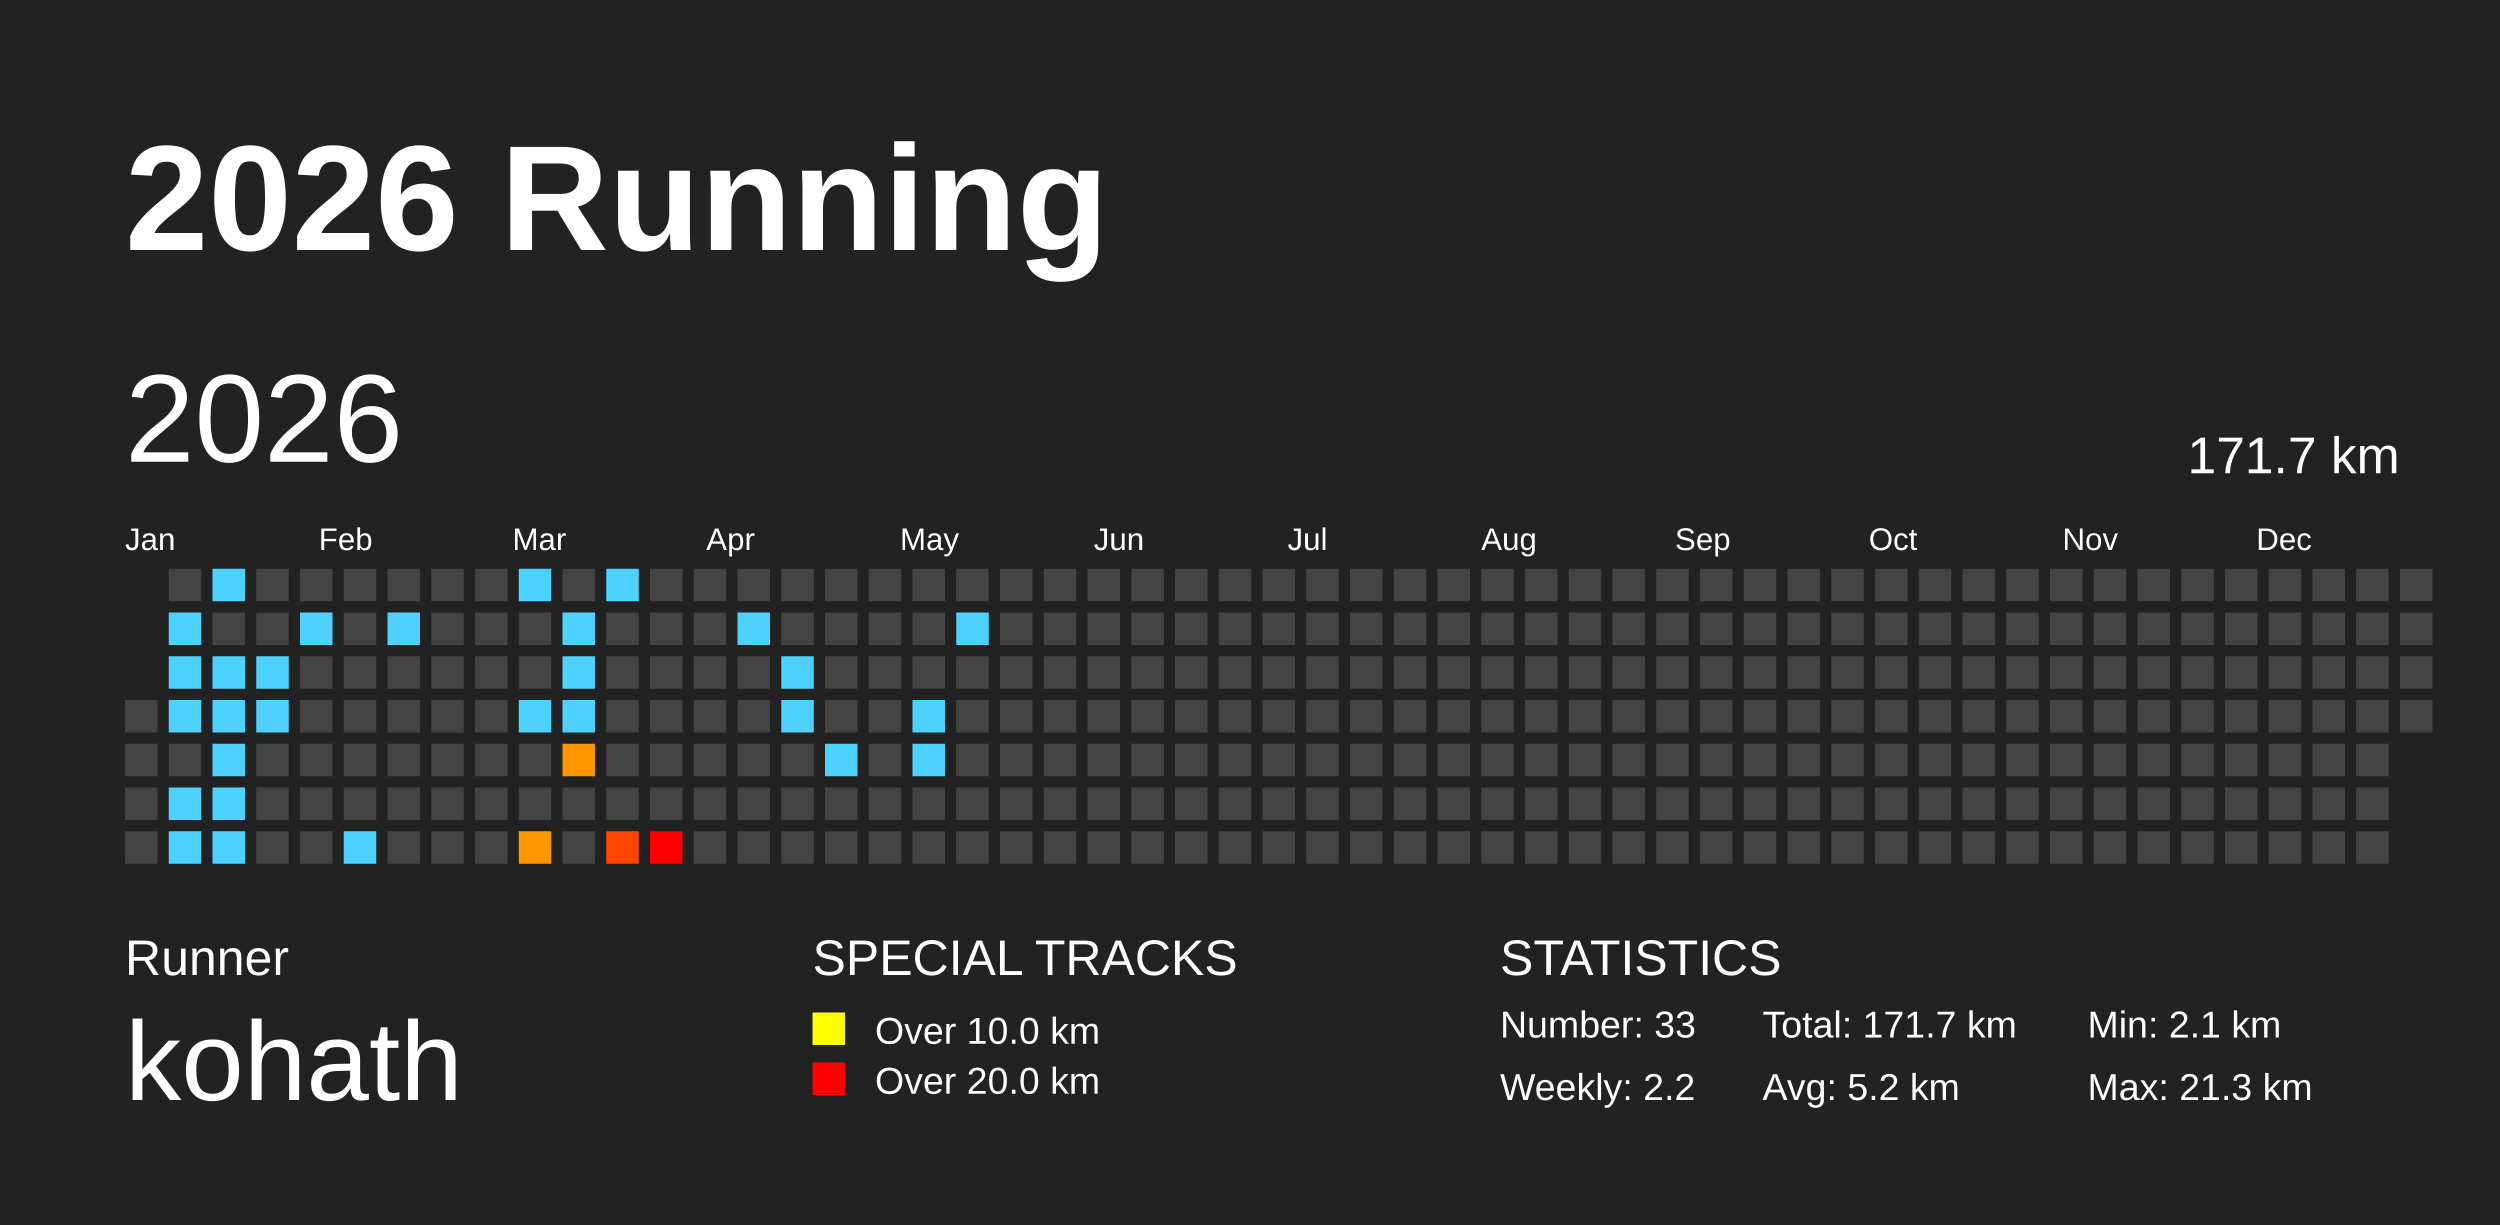
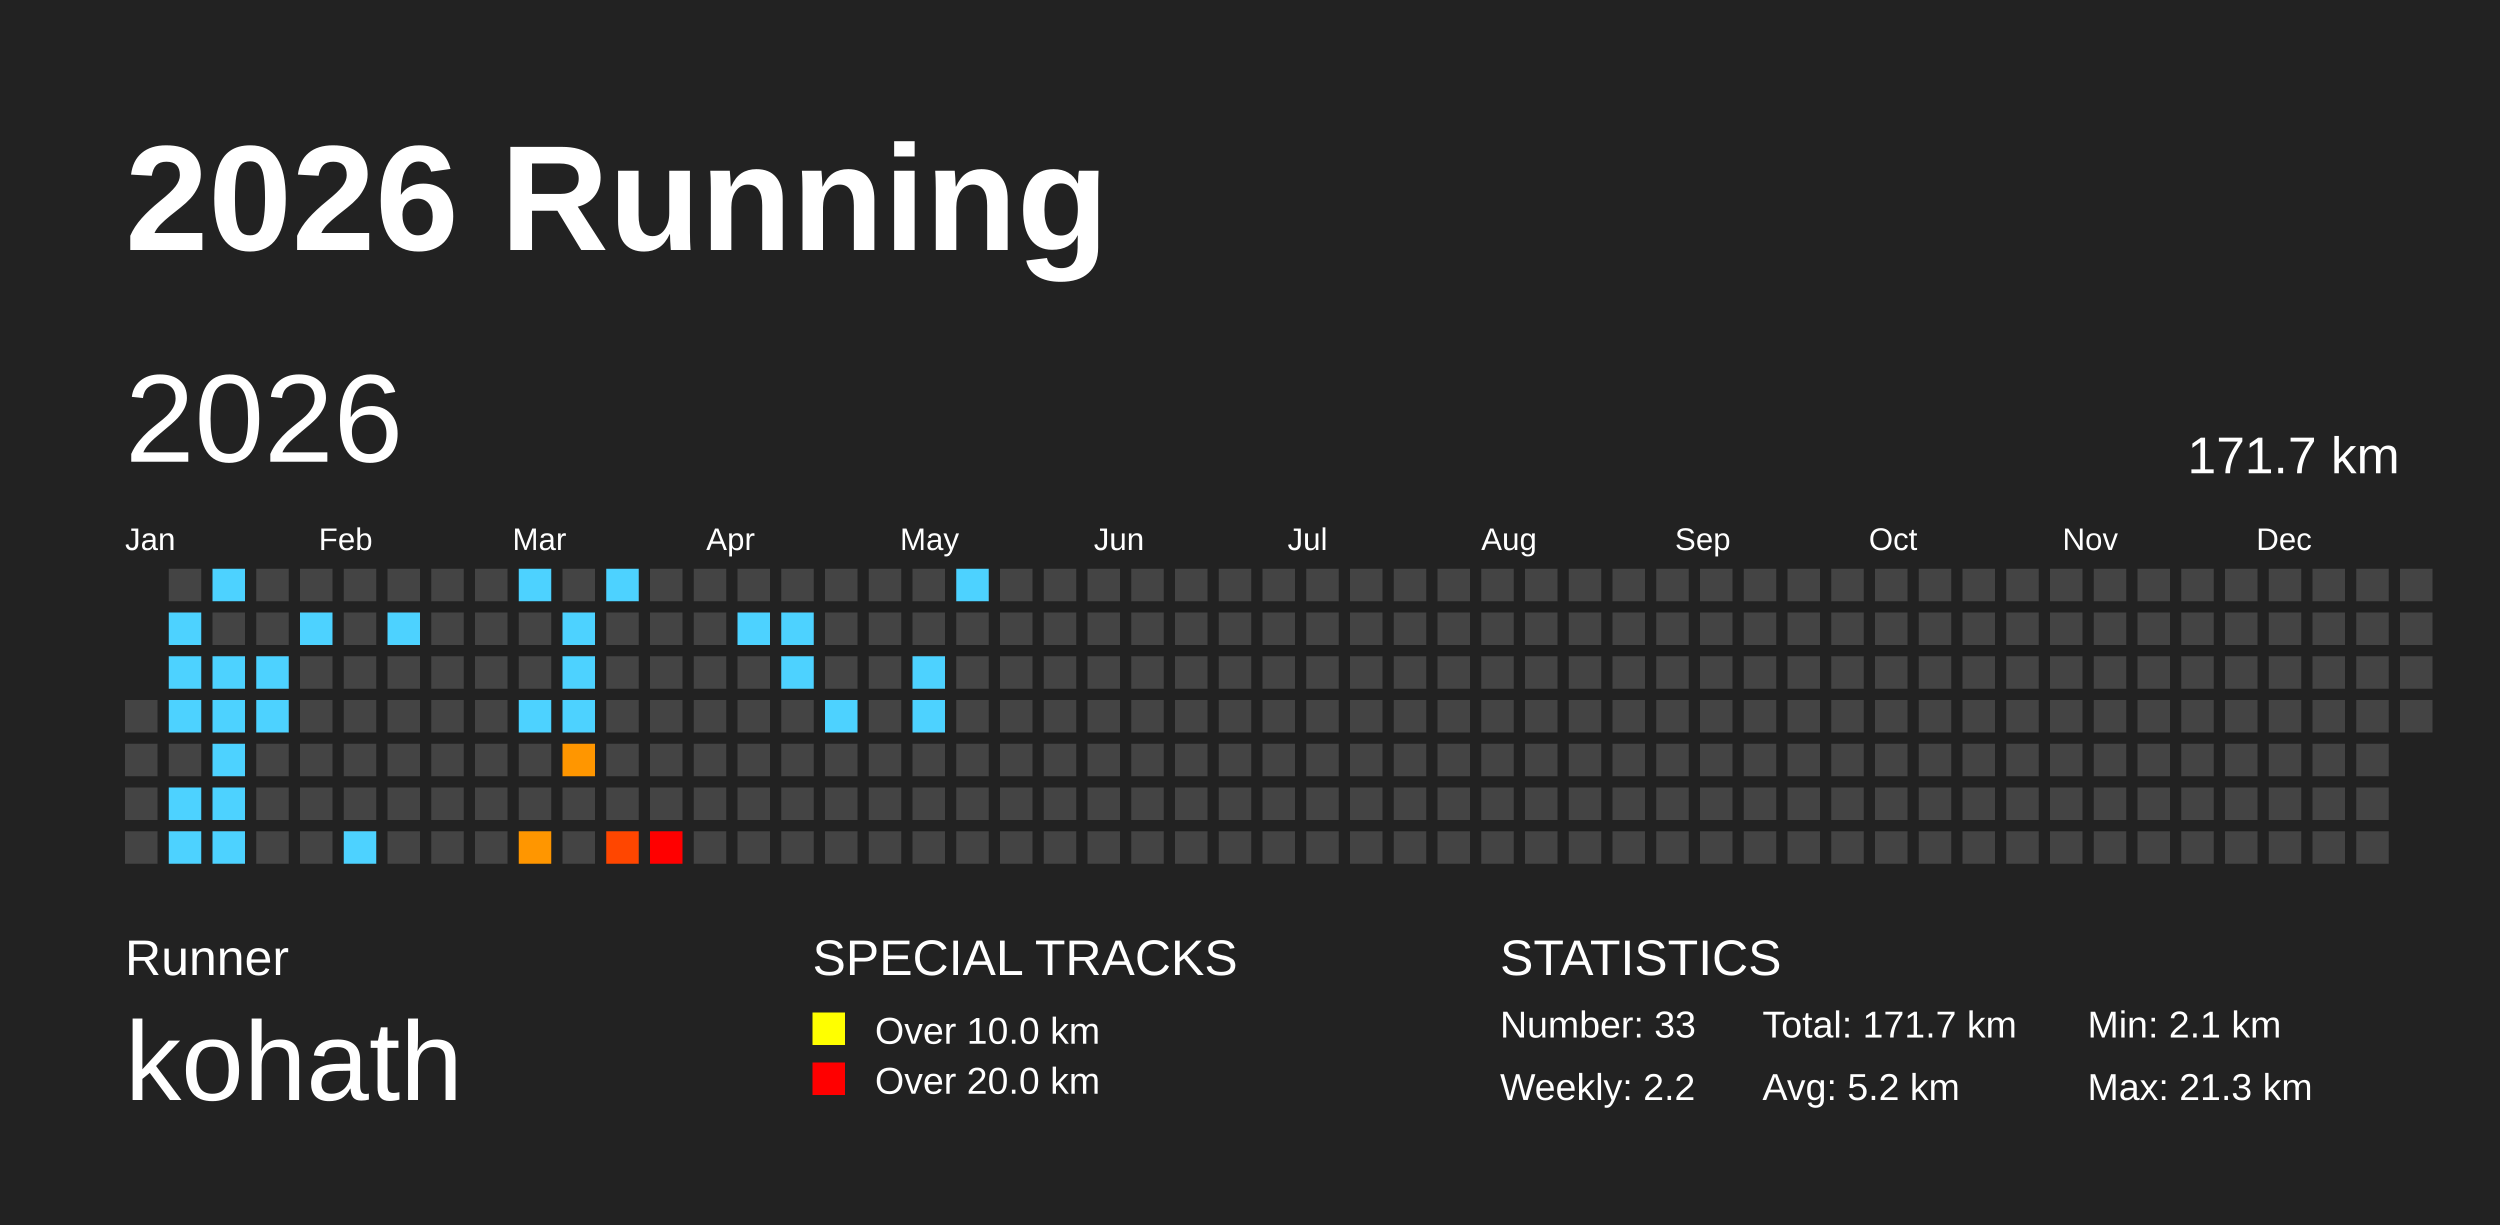
<svg xmlns="http://www.w3.org/2000/svg" baseProfile="full" height="98mm" version="1.1" viewBox="0,0,200,98" width="200mm">
  <defs>
    <pattern height="2" id="indoor-stripe" patternUnits="userSpaceOnUse" width="2">
      <line stroke="white" stroke-opacity="0.45" stroke-width="0.5" x1="0" x2="2" y1="2" y2="0" />
    </pattern>
  </defs>
  <rect fill="#222222" height="98" width="200" x="0" y="0" />
  <text fill="#FFFFFF" style="font-size:12px; font-family:Arial; font-weight:bold;" x="10" y="20">2026 Running</text>
  <text fill="#FFFFFF" style="font-size:4px; font-family:Arial" x="10" y="78">Runner</text>
  <text fill="#FFFFFF" style="font-size:9px; font-family:Arial" x="10" y="88">kohath</text>
  <text fill="#FFFFFF" style="font-size:4px; font-family:Arial" x="65" y="78">SPECIAL TRACKS</text>
  <rect fill="yellow" height="2.6" width="2.6" x="65" y="81" />
  <text fill="#FFFFFF" style="font-size:3px; font-family:Arial" x="70" y="83.5">Over 10.0 km</text>
  <rect fill="red" height="2.6" width="2.6" x="65" y="85" />
  <text fill="#FFFFFF" style="font-size:3px; font-family:Arial" x="70" y="87.5">Over 20.0 km</text>
  <text fill="#FFFFFF" style="font-size:4px; font-family:Arial" x="120" y="78">STATISTICS</text>
  <text fill="#FFFFFF" style="font-size:3px; font-family:Arial" x="120" y="83">Number: 33</text>
  <text fill="#FFFFFF" style="font-size:3px; font-family:Arial" x="120" y="88">Weekly: 2.2</text>
  <text fill="#FFFFFF" style="font-size:3px; font-family:Arial" x="141" y="83">Total: 171.7 km</text>
  <text fill="#FFFFFF" style="font-size:3px; font-family:Arial" x="141" y="88">Avg: 5.2 km</text>
  <text fill="#FFFFFF" style="font-size:3px; font-family:Arial" x="167" y="83">Min: 2.1 km</text>
  <text fill="#FFFFFF" style="font-size:3px; font-family:Arial" x="167" y="88">Max: 21.3 km</text>
  <text dominant-baseline="hanging" fill="#FFFFFF" style="font-size:10.0px; font-family:Arial;" x="10" y="30">2026</text>
  <text dominant-baseline="hanging" fill="#FFFFFF" style="font-size:4.125px; font-family:Arial;" x="175" y="35">171.7 km</text>
  <text fill="#FFFFFF" style="font-size:2.5px; font-family:Arial" x="10.0" y="44">Jan</text>
  <text fill="#FFFFFF" style="font-size:2.5px; font-family:Arial" x="25.5" y="44">Feb</text>
  <text fill="#FFFFFF" style="font-size:2.5px; font-family:Arial" x="41.0" y="44">Mar</text>
  <text fill="#FFFFFF" style="font-size:2.5px; font-family:Arial" x="56.5" y="44">Apr</text>
  <text fill="#FFFFFF" style="font-size:2.5px; font-family:Arial" x="72.0" y="44">May</text>
  <text fill="#FFFFFF" style="font-size:2.5px; font-family:Arial" x="87.5" y="44">Jun</text>
  <text fill="#FFFFFF" style="font-size:2.5px; font-family:Arial" x="103.0" y="44">Jul</text>
  <text fill="#FFFFFF" style="font-size:2.5px; font-family:Arial" x="118.5" y="44">Aug</text>
  <text fill="#FFFFFF" style="font-size:2.5px; font-family:Arial" x="134.0" y="44">Sep</text>
  <text fill="#FFFFFF" style="font-size:2.5px; font-family:Arial" x="149.5" y="44">Oct</text>
  <text fill="#FFFFFF" style="font-size:2.5px; font-family:Arial" x="165.0" y="44">Nov</text>
  <text fill="#FFFFFF" style="font-size:2.5px; font-family:Arial" x="180.5" y="44">Dec</text>
  <rect fill="#444444" height="2.6" width="2.6" x="10.0" y="56.0" />
  <rect fill="#444444" height="2.6" width="2.6" x="10.0" y="59.5" />
  <rect fill="#444444" height="2.6" width="2.6" x="10.0" y="63.0" />
  <rect fill="#444444" height="2.6" width="2.6" x="10.0" y="66.5" />
  <rect fill="#444444" height="2.6" width="2.6" x="13.5" y="45.5" />
  <rect fill="#4dd2ff" height="2.6" width="2.6" x="13.5" y="49.0" />
  <rect fill="#4dd2ff" height="2.6" width="2.6" x="13.5" y="52.5" />
  <rect fill="#4dd2ff" height="2.6" width="2.6" x="13.5" y="56.0" />
  <rect fill="#444444" height="2.6" width="2.6" x="13.5" y="59.5" />
  <rect fill="#4dd2ff" height="2.6" width="2.6" x="13.5" y="63.0" />
  <rect fill="#4dd2ff" height="2.6" width="2.6" x="13.5" y="66.5" />
  <rect fill="#4dd2ff" height="2.6" width="2.6" x="17.0" y="45.5" />
  <rect fill="#444444" height="2.6" width="2.6" x="17.0" y="49.0" />
  <rect fill="#4dd2ff" height="2.6" width="2.6" x="17.0" y="52.5" />
  <rect fill="#4dd2ff" height="2.6" width="2.6" x="17.0" y="56.0" />
  <rect fill="#4dd2ff" height="2.6" width="2.6" x="17.0" y="59.5" />
  <rect fill="#4dd2ff" height="2.6" width="2.6" x="17.0" y="63.0" />
  <rect fill="#4dd2ff" height="2.6" width="2.6" x="17.0" y="66.5" />
  <rect fill="#444444" height="2.6" width="2.6" x="20.5" y="45.5" />
  <rect fill="#444444" height="2.6" width="2.6" x="20.5" y="49.0" />
  <rect fill="#4dd2ff" height="2.6" width="2.6" x="20.5" y="52.5" />
  <rect fill="#4dd2ff" height="2.6" width="2.6" x="20.5" y="56.0" />
  <rect fill="#444444" height="2.6" width="2.6" x="20.5" y="59.5" />
  <rect fill="#444444" height="2.6" width="2.6" x="20.5" y="63.0" />
  <rect fill="#444444" height="2.6" width="2.6" x="20.5" y="66.5" />
  <rect fill="#444444" height="2.6" width="2.6" x="24.0" y="45.5" />
  <rect fill="#4dd2ff" height="2.6" width="2.6" x="24.0" y="49.0" />
  <rect fill="#444444" height="2.6" width="2.6" x="24.0" y="52.5" />
  <rect fill="#444444" height="2.6" width="2.6" x="24.0" y="56.0" />
  <rect fill="#444444" height="2.6" width="2.6" x="24.0" y="59.5" />
  <rect fill="#444444" height="2.6" width="2.6" x="24.0" y="63.0" />
  <rect fill="#444444" height="2.6" width="2.6" x="24.0" y="66.5" />
  <rect fill="#444444" height="2.6" width="2.6" x="27.5" y="45.5" />
  <rect fill="#444444" height="2.6" width="2.6" x="27.5" y="49.0" />
  <rect fill="#444444" height="2.6" width="2.6" x="27.5" y="52.5" />
  <rect fill="#444444" height="2.6" width="2.6" x="27.5" y="56.0" />
  <rect fill="#444444" height="2.6" width="2.6" x="27.5" y="59.5" />
  <rect fill="#444444" height="2.6" width="2.6" x="27.5" y="63.0" />
  <rect fill="#4dd2ff" height="2.6" width="2.6" x="27.5" y="66.5" />
  <rect fill="#444444" height="2.6" width="2.6" x="31.0" y="45.5" />
  <rect fill="#4dd2ff" height="2.6" width="2.6" x="31.0" y="49.0" />
  <rect fill="#444444" height="2.6" width="2.6" x="31.0" y="52.5" />
  <rect fill="#444444" height="2.6" width="2.6" x="31.0" y="56.0" />
  <rect fill="#444444" height="2.6" width="2.6" x="31.0" y="59.5" />
  <rect fill="#444444" height="2.6" width="2.6" x="31.0" y="63.0" />
  <rect fill="#444444" height="2.6" width="2.6" x="31.0" y="66.5" />
  <rect fill="#444444" height="2.6" width="2.6" x="34.5" y="45.5" />
  <rect fill="#444444" height="2.6" width="2.6" x="34.5" y="49.0" />
  <rect fill="#444444" height="2.6" width="2.6" x="34.5" y="52.5" />
  <rect fill="#444444" height="2.6" width="2.6" x="34.5" y="56.0" />
  <rect fill="#444444" height="2.6" width="2.6" x="34.5" y="59.5" />
  <rect fill="#444444" height="2.6" width="2.6" x="34.5" y="63.0" />
  <rect fill="#444444" height="2.6" width="2.6" x="34.5" y="66.5" />
  <rect fill="#444444" height="2.6" width="2.6" x="38.0" y="45.5" />
  <rect fill="#444444" height="2.6" width="2.6" x="38.0" y="49.0" />
  <rect fill="#444444" height="2.6" width="2.6" x="38.0" y="52.5" />
  <rect fill="#444444" height="2.6" width="2.6" x="38.0" y="56.0" />
  <rect fill="#444444" height="2.6" width="2.6" x="38.0" y="59.5" />
  <rect fill="#444444" height="2.6" width="2.6" x="38.0" y="63.0" />
  <rect fill="#444444" height="2.6" width="2.6" x="38.0" y="66.5" />
  <rect fill="#4dd2ff" height="2.6" width="2.6" x="41.5" y="45.5" />
  <rect fill="#444444" height="2.6" width="2.6" x="41.5" y="49.0" />
  <rect fill="#444444" height="2.6" width="2.6" x="41.5" y="52.5" />
  <rect fill="#4dd2ff" height="2.6" width="2.6" x="41.5" y="56.0" />
  <rect fill="#444444" height="2.6" width="2.6" x="41.5" y="59.5" />
  <rect fill="#444444" height="2.6" width="2.6" x="41.5" y="63.0" />
  <rect fill="#ff9600" height="2.6" width="2.6" x="41.5" y="66.5" />
  <rect fill="#444444" height="2.6" width="2.6" x="45.0" y="45.5" />
  <rect fill="#4dd2ff" height="2.6" width="2.6" x="45.0" y="49.0" />
  <rect fill="#4dd2ff" height="2.6" width="2.6" x="45.0" y="52.5" />
  <rect fill="#4dd2ff" height="2.6" width="2.6" x="45.0" y="56.0" />
  <rect fill="#ff9600" height="2.6" width="2.6" x="45.0" y="59.5" />
  <rect fill="#444444" height="2.6" width="2.6" x="45.0" y="63.0" />
  <rect fill="#444444" height="2.6" width="2.6" x="45.0" y="66.5" />
  <rect fill="#4dd2ff" height="2.6" width="2.6" x="48.5" y="45.5" />
  <rect fill="#444444" height="2.6" width="2.6" x="48.5" y="49.0" />
  <rect fill="#444444" height="2.6" width="2.6" x="48.5" y="52.5" />
  <rect fill="#444444" height="2.6" width="2.6" x="48.5" y="56.0" />
  <rect fill="#444444" height="2.6" width="2.6" x="48.5" y="59.5" />
  <rect fill="#444444" height="2.6" width="2.6" x="48.5" y="63.0" />
  <rect fill="#ff4600" height="2.6" width="2.6" x="48.5" y="66.5" />
  <rect fill="#444444" height="2.6" width="2.6" x="52.0" y="45.5" />
  <rect fill="#444444" height="2.6" width="2.6" x="52.0" y="49.0" />
  <rect fill="#444444" height="2.6" width="2.6" x="52.0" y="52.5" />
  <rect fill="#444444" height="2.6" width="2.6" x="52.0" y="56.0" />
  <rect fill="#444444" height="2.6" width="2.6" x="52.0" y="59.5" />
  <rect fill="#444444" height="2.6" width="2.6" x="52.0" y="63.0" />
  <rect fill="red" height="2.6" width="2.6" x="52.0" y="66.5" />
  <rect fill="#444444" height="2.6" width="2.6" x="55.5" y="45.5" />
  <rect fill="#444444" height="2.6" width="2.6" x="55.5" y="49.0" />
  <rect fill="#444444" height="2.6" width="2.6" x="55.5" y="52.5" />
  <rect fill="#444444" height="2.6" width="2.6" x="55.5" y="56.0" />
  <rect fill="#444444" height="2.6" width="2.6" x="55.5" y="59.5" />
  <rect fill="#444444" height="2.6" width="2.6" x="55.5" y="63.0" />
  <rect fill="#444444" height="2.6" width="2.6" x="55.5" y="66.5" />
  <rect fill="#444444" height="2.6" width="2.6" x="59.0" y="45.5" />
  <rect fill="#4dd2ff" height="2.6" width="2.6" x="59.0" y="49.0" />
  <rect fill="#444444" height="2.6" width="2.6" x="59.0" y="52.5" />
  <rect fill="#444444" height="2.6" width="2.6" x="59.0" y="56.0" />
  <rect fill="#444444" height="2.6" width="2.6" x="59.0" y="59.5" />
  <rect fill="#444444" height="2.6" width="2.6" x="59.0" y="63.0" />
  <rect fill="#444444" height="2.6" width="2.6" x="59.0" y="66.5" />
  <rect fill="#444444" height="2.6" width="2.6" x="62.5" y="45.5" />
-   <rect fill="#444444" height="2.6" width="2.6" x="62.5" y="49.0" />
+   <rect fill="#4dd2ff" height="2.6" width="2.6" x="62.5" y="49.0" />
  <rect fill="#4dd2ff" height="2.6" width="2.6" x="62.5" y="52.5" />
-   <rect fill="#4dd2ff" height="2.6" width="2.6" x="62.5" y="56.0" />
+   <rect fill="#444444" height="2.6" width="2.6" x="62.5" y="56.0" />
  <rect fill="#444444" height="2.6" width="2.6" x="62.5" y="59.5" />
  <rect fill="#444444" height="2.6" width="2.6" x="62.5" y="63.0" />
  <rect fill="#444444" height="2.6" width="2.6" x="62.5" y="66.5" />
  <rect fill="#444444" height="2.6" width="2.6" x="66.0" y="45.5" />
  <rect fill="#444444" height="2.6" width="2.6" x="66.0" y="49.0" />
  <rect fill="#444444" height="2.6" width="2.6" x="66.0" y="52.5" />
-   <rect fill="#444444" height="2.6" width="2.6" x="66.0" y="56.0" />
-   <rect fill="#4dd2ff" height="2.6" width="2.6" x="66.0" y="59.5" />
+   <rect fill="#4dd2ff" height="2.6" width="2.6" x="66.0" y="56.0" />
+   <rect fill="#444444" height="2.6" width="2.6" x="66.0" y="59.5" />
  <rect fill="#444444" height="2.6" width="2.6" x="66.0" y="63.0" />
  <rect fill="#444444" height="2.6" width="2.6" x="66.0" y="66.5" />
  <rect fill="#444444" height="2.6" width="2.6" x="69.5" y="45.5" />
  <rect fill="#444444" height="2.6" width="2.6" x="69.5" y="49.0" />
  <rect fill="#444444" height="2.6" width="2.6" x="69.5" y="52.5" />
  <rect fill="#444444" height="2.6" width="2.6" x="69.5" y="56.0" />
  <rect fill="#444444" height="2.6" width="2.6" x="69.5" y="59.5" />
  <rect fill="#444444" height="2.6" width="2.6" x="69.5" y="63.0" />
  <rect fill="#444444" height="2.6" width="2.6" x="69.5" y="66.5" />
  <rect fill="#444444" height="2.6" width="2.6" x="73.0" y="45.5" />
  <rect fill="#444444" height="2.6" width="2.6" x="73.0" y="49.0" />
-   <rect fill="#444444" height="2.6" width="2.6" x="73.0" y="52.5" />
+   <rect fill="#4dd2ff" height="2.6" width="2.6" x="73.0" y="52.5" />
  <rect fill="#4dd2ff" height="2.6" width="2.6" x="73.0" y="56.0" />
-   <rect fill="#4dd2ff" height="2.6" width="2.6" x="73.0" y="59.5" />
+   <rect fill="#444444" height="2.6" width="2.6" x="73.0" y="59.5" />
  <rect fill="#444444" height="2.6" width="2.6" x="73.0" y="63.0" />
  <rect fill="#444444" height="2.6" width="2.6" x="73.0" y="66.5" />
-   <rect fill="#444444" height="2.6" width="2.6" x="76.5" y="45.5" />
-   <rect fill="#4dd2ff" height="2.6" width="2.6" x="76.5" y="49.0" />
+   <rect fill="#4dd2ff" height="2.6" width="2.6" x="76.5" y="45.5" />
+   <rect fill="#444444" height="2.6" width="2.6" x="76.5" y="49.0" />
  <rect fill="#444444" height="2.6" width="2.6" x="76.5" y="52.5" />
  <rect fill="#444444" height="2.6" width="2.6" x="76.5" y="56.0" />
  <rect fill="#444444" height="2.6" width="2.6" x="76.5" y="59.5" />
  <rect fill="#444444" height="2.6" width="2.6" x="76.5" y="63.0" />
  <rect fill="#444444" height="2.6" width="2.6" x="76.5" y="66.5" />
  <rect fill="#444444" height="2.6" width="2.6" x="80.0" y="45.5" />
  <rect fill="#444444" height="2.6" width="2.6" x="80.0" y="49.0" />
  <rect fill="#444444" height="2.6" width="2.6" x="80.0" y="52.5" />
  <rect fill="#444444" height="2.6" width="2.6" x="80.0" y="56.0" />
  <rect fill="#444444" height="2.6" width="2.6" x="80.0" y="59.5" />
  <rect fill="#444444" height="2.6" width="2.6" x="80.0" y="63.0" />
  <rect fill="#444444" height="2.6" width="2.6" x="80.0" y="66.5" />
  <rect fill="#444444" height="2.6" width="2.6" x="83.5" y="45.5" />
  <rect fill="#444444" height="2.6" width="2.6" x="83.5" y="49.0" />
  <rect fill="#444444" height="2.6" width="2.6" x="83.5" y="52.5" />
  <rect fill="#444444" height="2.6" width="2.6" x="83.5" y="56.0" />
  <rect fill="#444444" height="2.6" width="2.6" x="83.5" y="59.5" />
  <rect fill="#444444" height="2.6" width="2.6" x="83.5" y="63.0" />
  <rect fill="#444444" height="2.6" width="2.6" x="83.5" y="66.5" />
  <rect fill="#444444" height="2.6" width="2.6" x="87.0" y="45.5" />
  <rect fill="#444444" height="2.6" width="2.6" x="87.0" y="49.0" />
  <rect fill="#444444" height="2.6" width="2.6" x="87.0" y="52.5" />
  <rect fill="#444444" height="2.6" width="2.6" x="87.0" y="56.0" />
  <rect fill="#444444" height="2.6" width="2.6" x="87.0" y="59.5" />
  <rect fill="#444444" height="2.6" width="2.6" x="87.0" y="63.0" />
  <rect fill="#444444" height="2.6" width="2.6" x="87.0" y="66.5" />
  <rect fill="#444444" height="2.6" width="2.6" x="90.5" y="45.5" />
  <rect fill="#444444" height="2.6" width="2.6" x="90.5" y="49.0" />
  <rect fill="#444444" height="2.6" width="2.6" x="90.5" y="52.5" />
  <rect fill="#444444" height="2.6" width="2.6" x="90.5" y="56.0" />
  <rect fill="#444444" height="2.6" width="2.6" x="90.5" y="59.5" />
  <rect fill="#444444" height="2.6" width="2.6" x="90.5" y="63.0" />
  <rect fill="#444444" height="2.6" width="2.6" x="90.5" y="66.5" />
  <rect fill="#444444" height="2.6" width="2.6" x="94.0" y="45.5" />
  <rect fill="#444444" height="2.6" width="2.6" x="94.0" y="49.0" />
  <rect fill="#444444" height="2.6" width="2.6" x="94.0" y="52.5" />
  <rect fill="#444444" height="2.6" width="2.6" x="94.0" y="56.0" />
  <rect fill="#444444" height="2.6" width="2.6" x="94.0" y="59.5" />
  <rect fill="#444444" height="2.6" width="2.6" x="94.0" y="63.0" />
  <rect fill="#444444" height="2.6" width="2.6" x="94.0" y="66.5" />
  <rect fill="#444444" height="2.6" width="2.6" x="97.5" y="45.5" />
  <rect fill="#444444" height="2.6" width="2.6" x="97.5" y="49.0" />
  <rect fill="#444444" height="2.6" width="2.6" x="97.5" y="52.5" />
  <rect fill="#444444" height="2.6" width="2.6" x="97.5" y="56.0" />
  <rect fill="#444444" height="2.6" width="2.6" x="97.5" y="59.5" />
  <rect fill="#444444" height="2.6" width="2.6" x="97.5" y="63.0" />
  <rect fill="#444444" height="2.6" width="2.6" x="97.5" y="66.5" />
  <rect fill="#444444" height="2.6" width="2.6" x="101.0" y="45.5" />
  <rect fill="#444444" height="2.6" width="2.6" x="101.0" y="49.0" />
  <rect fill="#444444" height="2.6" width="2.6" x="101.0" y="52.5" />
  <rect fill="#444444" height="2.6" width="2.6" x="101.0" y="56.0" />
  <rect fill="#444444" height="2.6" width="2.6" x="101.0" y="59.5" />
  <rect fill="#444444" height="2.6" width="2.6" x="101.0" y="63.0" />
  <rect fill="#444444" height="2.6" width="2.6" x="101.0" y="66.5" />
  <rect fill="#444444" height="2.6" width="2.6" x="104.5" y="45.5" />
  <rect fill="#444444" height="2.6" width="2.6" x="104.5" y="49.0" />
  <rect fill="#444444" height="2.6" width="2.6" x="104.5" y="52.5" />
  <rect fill="#444444" height="2.6" width="2.6" x="104.5" y="56.0" />
  <rect fill="#444444" height="2.6" width="2.6" x="104.5" y="59.5" />
  <rect fill="#444444" height="2.6" width="2.6" x="104.5" y="63.0" />
  <rect fill="#444444" height="2.6" width="2.6" x="104.5" y="66.5" />
  <rect fill="#444444" height="2.6" width="2.6" x="108.0" y="45.5" />
  <rect fill="#444444" height="2.6" width="2.6" x="108.0" y="49.0" />
  <rect fill="#444444" height="2.6" width="2.6" x="108.0" y="52.5" />
  <rect fill="#444444" height="2.6" width="2.6" x="108.0" y="56.0" />
  <rect fill="#444444" height="2.6" width="2.6" x="108.0" y="59.5" />
  <rect fill="#444444" height="2.6" width="2.6" x="108.0" y="63.0" />
  <rect fill="#444444" height="2.6" width="2.6" x="108.0" y="66.5" />
  <rect fill="#444444" height="2.6" width="2.6" x="111.5" y="45.5" />
  <rect fill="#444444" height="2.6" width="2.6" x="111.5" y="49.0" />
  <rect fill="#444444" height="2.6" width="2.6" x="111.5" y="52.5" />
  <rect fill="#444444" height="2.6" width="2.6" x="111.5" y="56.0" />
  <rect fill="#444444" height="2.6" width="2.6" x="111.5" y="59.5" />
  <rect fill="#444444" height="2.6" width="2.6" x="111.5" y="63.0" />
  <rect fill="#444444" height="2.6" width="2.6" x="111.5" y="66.5" />
  <rect fill="#444444" height="2.6" width="2.6" x="115.0" y="45.5" />
  <rect fill="#444444" height="2.6" width="2.6" x="115.0" y="49.0" />
  <rect fill="#444444" height="2.6" width="2.6" x="115.0" y="52.5" />
  <rect fill="#444444" height="2.6" width="2.6" x="115.0" y="56.0" />
  <rect fill="#444444" height="2.6" width="2.6" x="115.0" y="59.5" />
  <rect fill="#444444" height="2.6" width="2.6" x="115.0" y="63.0" />
  <rect fill="#444444" height="2.6" width="2.6" x="115.0" y="66.5" />
  <rect fill="#444444" height="2.6" width="2.6" x="118.5" y="45.5" />
  <rect fill="#444444" height="2.6" width="2.6" x="118.5" y="49.0" />
  <rect fill="#444444" height="2.6" width="2.6" x="118.5" y="52.5" />
  <rect fill="#444444" height="2.6" width="2.6" x="118.5" y="56.0" />
  <rect fill="#444444" height="2.6" width="2.6" x="118.5" y="59.5" />
  <rect fill="#444444" height="2.6" width="2.6" x="118.5" y="63.0" />
  <rect fill="#444444" height="2.6" width="2.6" x="118.5" y="66.5" />
  <rect fill="#444444" height="2.6" width="2.6" x="122.0" y="45.5" />
  <rect fill="#444444" height="2.6" width="2.6" x="122.0" y="49.0" />
  <rect fill="#444444" height="2.6" width="2.6" x="122.0" y="52.5" />
  <rect fill="#444444" height="2.6" width="2.6" x="122.0" y="56.0" />
  <rect fill="#444444" height="2.6" width="2.6" x="122.0" y="59.5" />
  <rect fill="#444444" height="2.6" width="2.6" x="122.0" y="63.0" />
  <rect fill="#444444" height="2.6" width="2.6" x="122.0" y="66.5" />
  <rect fill="#444444" height="2.6" width="2.6" x="125.5" y="45.5" />
  <rect fill="#444444" height="2.6" width="2.6" x="125.5" y="49.0" />
  <rect fill="#444444" height="2.6" width="2.6" x="125.5" y="52.5" />
  <rect fill="#444444" height="2.6" width="2.6" x="125.5" y="56.0" />
  <rect fill="#444444" height="2.6" width="2.6" x="125.5" y="59.5" />
  <rect fill="#444444" height="2.6" width="2.6" x="125.5" y="63.0" />
  <rect fill="#444444" height="2.6" width="2.6" x="125.5" y="66.5" />
  <rect fill="#444444" height="2.6" width="2.6" x="129.0" y="45.5" />
  <rect fill="#444444" height="2.6" width="2.6" x="129.0" y="49.0" />
  <rect fill="#444444" height="2.6" width="2.6" x="129.0" y="52.5" />
  <rect fill="#444444" height="2.6" width="2.6" x="129.0" y="56.0" />
  <rect fill="#444444" height="2.6" width="2.6" x="129.0" y="59.5" />
  <rect fill="#444444" height="2.6" width="2.6" x="129.0" y="63.0" />
  <rect fill="#444444" height="2.6" width="2.6" x="129.0" y="66.5" />
  <rect fill="#444444" height="2.6" width="2.6" x="132.5" y="45.5" />
  <rect fill="#444444" height="2.6" width="2.6" x="132.5" y="49.0" />
  <rect fill="#444444" height="2.6" width="2.6" x="132.5" y="52.5" />
  <rect fill="#444444" height="2.6" width="2.6" x="132.5" y="56.0" />
  <rect fill="#444444" height="2.6" width="2.6" x="132.5" y="59.5" />
  <rect fill="#444444" height="2.6" width="2.6" x="132.5" y="63.0" />
  <rect fill="#444444" height="2.6" width="2.6" x="132.5" y="66.5" />
  <rect fill="#444444" height="2.6" width="2.6" x="136.0" y="45.5" />
  <rect fill="#444444" height="2.6" width="2.6" x="136.0" y="49.0" />
  <rect fill="#444444" height="2.6" width="2.6" x="136.0" y="52.5" />
  <rect fill="#444444" height="2.6" width="2.6" x="136.0" y="56.0" />
  <rect fill="#444444" height="2.6" width="2.6" x="136.0" y="59.5" />
  <rect fill="#444444" height="2.6" width="2.6" x="136.0" y="63.0" />
  <rect fill="#444444" height="2.6" width="2.6" x="136.0" y="66.5" />
  <rect fill="#444444" height="2.6" width="2.6" x="139.5" y="45.5" />
  <rect fill="#444444" height="2.6" width="2.6" x="139.5" y="49.0" />
  <rect fill="#444444" height="2.6" width="2.6" x="139.5" y="52.5" />
  <rect fill="#444444" height="2.6" width="2.6" x="139.5" y="56.0" />
  <rect fill="#444444" height="2.6" width="2.6" x="139.5" y="59.5" />
  <rect fill="#444444" height="2.6" width="2.6" x="139.5" y="63.0" />
  <rect fill="#444444" height="2.6" width="2.6" x="139.5" y="66.5" />
  <rect fill="#444444" height="2.6" width="2.6" x="143.0" y="45.5" />
  <rect fill="#444444" height="2.6" width="2.6" x="143.0" y="49.0" />
  <rect fill="#444444" height="2.6" width="2.6" x="143.0" y="52.5" />
  <rect fill="#444444" height="2.6" width="2.6" x="143.0" y="56.0" />
  <rect fill="#444444" height="2.6" width="2.6" x="143.0" y="59.5" />
  <rect fill="#444444" height="2.6" width="2.6" x="143.0" y="63.0" />
  <rect fill="#444444" height="2.6" width="2.6" x="143.0" y="66.5" />
  <rect fill="#444444" height="2.6" width="2.6" x="146.5" y="45.5" />
  <rect fill="#444444" height="2.6" width="2.6" x="146.5" y="49.0" />
  <rect fill="#444444" height="2.6" width="2.6" x="146.5" y="52.5" />
  <rect fill="#444444" height="2.6" width="2.6" x="146.5" y="56.0" />
  <rect fill="#444444" height="2.6" width="2.6" x="146.5" y="59.5" />
  <rect fill="#444444" height="2.6" width="2.6" x="146.5" y="63.0" />
  <rect fill="#444444" height="2.6" width="2.6" x="146.5" y="66.5" />
  <rect fill="#444444" height="2.6" width="2.6" x="150.0" y="45.5" />
  <rect fill="#444444" height="2.6" width="2.6" x="150.0" y="49.0" />
  <rect fill="#444444" height="2.6" width="2.6" x="150.0" y="52.5" />
  <rect fill="#444444" height="2.6" width="2.6" x="150.0" y="56.0" />
  <rect fill="#444444" height="2.6" width="2.6" x="150.0" y="59.5" />
  <rect fill="#444444" height="2.6" width="2.6" x="150.0" y="63.0" />
  <rect fill="#444444" height="2.6" width="2.6" x="150.0" y="66.5" />
  <rect fill="#444444" height="2.6" width="2.6" x="153.5" y="45.5" />
  <rect fill="#444444" height="2.6" width="2.6" x="153.5" y="49.0" />
  <rect fill="#444444" height="2.6" width="2.6" x="153.5" y="52.5" />
  <rect fill="#444444" height="2.6" width="2.6" x="153.5" y="56.0" />
  <rect fill="#444444" height="2.6" width="2.6" x="153.5" y="59.5" />
  <rect fill="#444444" height="2.6" width="2.6" x="153.5" y="63.0" />
  <rect fill="#444444" height="2.6" width="2.6" x="153.5" y="66.5" />
  <rect fill="#444444" height="2.6" width="2.6" x="157.0" y="45.5" />
  <rect fill="#444444" height="2.6" width="2.6" x="157.0" y="49.0" />
  <rect fill="#444444" height="2.6" width="2.6" x="157.0" y="52.5" />
  <rect fill="#444444" height="2.6" width="2.6" x="157.0" y="56.0" />
  <rect fill="#444444" height="2.6" width="2.6" x="157.0" y="59.5" />
  <rect fill="#444444" height="2.6" width="2.6" x="157.0" y="63.0" />
  <rect fill="#444444" height="2.6" width="2.6" x="157.0" y="66.5" />
  <rect fill="#444444" height="2.6" width="2.6" x="160.5" y="45.5" />
  <rect fill="#444444" height="2.6" width="2.6" x="160.5" y="49.0" />
  <rect fill="#444444" height="2.6" width="2.6" x="160.5" y="52.5" />
  <rect fill="#444444" height="2.6" width="2.6" x="160.5" y="56.0" />
  <rect fill="#444444" height="2.6" width="2.6" x="160.5" y="59.5" />
  <rect fill="#444444" height="2.6" width="2.6" x="160.5" y="63.0" />
  <rect fill="#444444" height="2.6" width="2.6" x="160.5" y="66.5" />
  <rect fill="#444444" height="2.6" width="2.6" x="164.0" y="45.5" />
  <rect fill="#444444" height="2.6" width="2.6" x="164.0" y="49.0" />
  <rect fill="#444444" height="2.6" width="2.6" x="164.0" y="52.5" />
  <rect fill="#444444" height="2.6" width="2.6" x="164.0" y="56.0" />
  <rect fill="#444444" height="2.6" width="2.6" x="164.0" y="59.5" />
  <rect fill="#444444" height="2.6" width="2.6" x="164.0" y="63.0" />
  <rect fill="#444444" height="2.6" width="2.6" x="164.0" y="66.5" />
  <rect fill="#444444" height="2.6" width="2.6" x="167.5" y="45.5" />
  <rect fill="#444444" height="2.6" width="2.6" x="167.5" y="49.0" />
  <rect fill="#444444" height="2.6" width="2.6" x="167.5" y="52.5" />
  <rect fill="#444444" height="2.6" width="2.6" x="167.5" y="56.0" />
  <rect fill="#444444" height="2.6" width="2.6" x="167.5" y="59.5" />
  <rect fill="#444444" height="2.6" width="2.6" x="167.5" y="63.0" />
  <rect fill="#444444" height="2.6" width="2.6" x="167.5" y="66.5" />
  <rect fill="#444444" height="2.6" width="2.6" x="171.0" y="45.5" />
  <rect fill="#444444" height="2.6" width="2.6" x="171.0" y="49.0" />
  <rect fill="#444444" height="2.6" width="2.6" x="171.0" y="52.5" />
  <rect fill="#444444" height="2.6" width="2.6" x="171.0" y="56.0" />
  <rect fill="#444444" height="2.6" width="2.6" x="171.0" y="59.5" />
  <rect fill="#444444" height="2.6" width="2.6" x="171.0" y="63.0" />
  <rect fill="#444444" height="2.6" width="2.6" x="171.0" y="66.5" />
  <rect fill="#444444" height="2.6" width="2.6" x="174.5" y="45.5" />
  <rect fill="#444444" height="2.6" width="2.6" x="174.5" y="49.0" />
  <rect fill="#444444" height="2.6" width="2.6" x="174.5" y="52.5" />
  <rect fill="#444444" height="2.6" width="2.6" x="174.5" y="56.0" />
  <rect fill="#444444" height="2.6" width="2.6" x="174.5" y="59.5" />
  <rect fill="#444444" height="2.6" width="2.6" x="174.5" y="63.0" />
  <rect fill="#444444" height="2.6" width="2.6" x="174.5" y="66.5" />
  <rect fill="#444444" height="2.6" width="2.6" x="178.0" y="45.5" />
  <rect fill="#444444" height="2.6" width="2.6" x="178.0" y="49.0" />
  <rect fill="#444444" height="2.6" width="2.6" x="178.0" y="52.5" />
  <rect fill="#444444" height="2.6" width="2.6" x="178.0" y="56.0" />
  <rect fill="#444444" height="2.6" width="2.6" x="178.0" y="59.5" />
  <rect fill="#444444" height="2.6" width="2.6" x="178.0" y="63.0" />
  <rect fill="#444444" height="2.6" width="2.6" x="178.0" y="66.5" />
  <rect fill="#444444" height="2.6" width="2.6" x="181.5" y="45.5" />
  <rect fill="#444444" height="2.6" width="2.6" x="181.5" y="49.0" />
  <rect fill="#444444" height="2.6" width="2.6" x="181.5" y="52.5" />
  <rect fill="#444444" height="2.6" width="2.6" x="181.5" y="56.0" />
  <rect fill="#444444" height="2.6" width="2.6" x="181.5" y="59.5" />
  <rect fill="#444444" height="2.6" width="2.6" x="181.5" y="63.0" />
  <rect fill="#444444" height="2.6" width="2.6" x="181.5" y="66.5" />
  <rect fill="#444444" height="2.6" width="2.6" x="185.0" y="45.5" />
  <rect fill="#444444" height="2.6" width="2.6" x="185.0" y="49.0" />
  <rect fill="#444444" height="2.6" width="2.6" x="185.0" y="52.5" />
  <rect fill="#444444" height="2.6" width="2.6" x="185.0" y="56.0" />
  <rect fill="#444444" height="2.6" width="2.6" x="185.0" y="59.5" />
  <rect fill="#444444" height="2.6" width="2.6" x="185.0" y="63.0" />
  <rect fill="#444444" height="2.6" width="2.6" x="185.0" y="66.5" />
  <rect fill="#444444" height="2.6" width="2.6" x="188.5" y="45.5" />
  <rect fill="#444444" height="2.6" width="2.6" x="188.5" y="49.0" />
  <rect fill="#444444" height="2.6" width="2.6" x="188.5" y="52.5" />
  <rect fill="#444444" height="2.6" width="2.6" x="188.5" y="56.0" />
  <rect fill="#444444" height="2.6" width="2.6" x="188.5" y="59.5" />
  <rect fill="#444444" height="2.6" width="2.6" x="188.5" y="63.0" />
  <rect fill="#444444" height="2.6" width="2.6" x="188.5" y="66.5" />
  <rect fill="#444444" height="2.6" width="2.6" x="192.0" y="45.5" />
  <rect fill="#444444" height="2.6" width="2.6" x="192.0" y="49.0" />
  <rect fill="#444444" height="2.6" width="2.6" x="192.0" y="52.5" />
  <rect fill="#444444" height="2.6" width="2.6" x="192.0" y="56.0" />
</svg>
